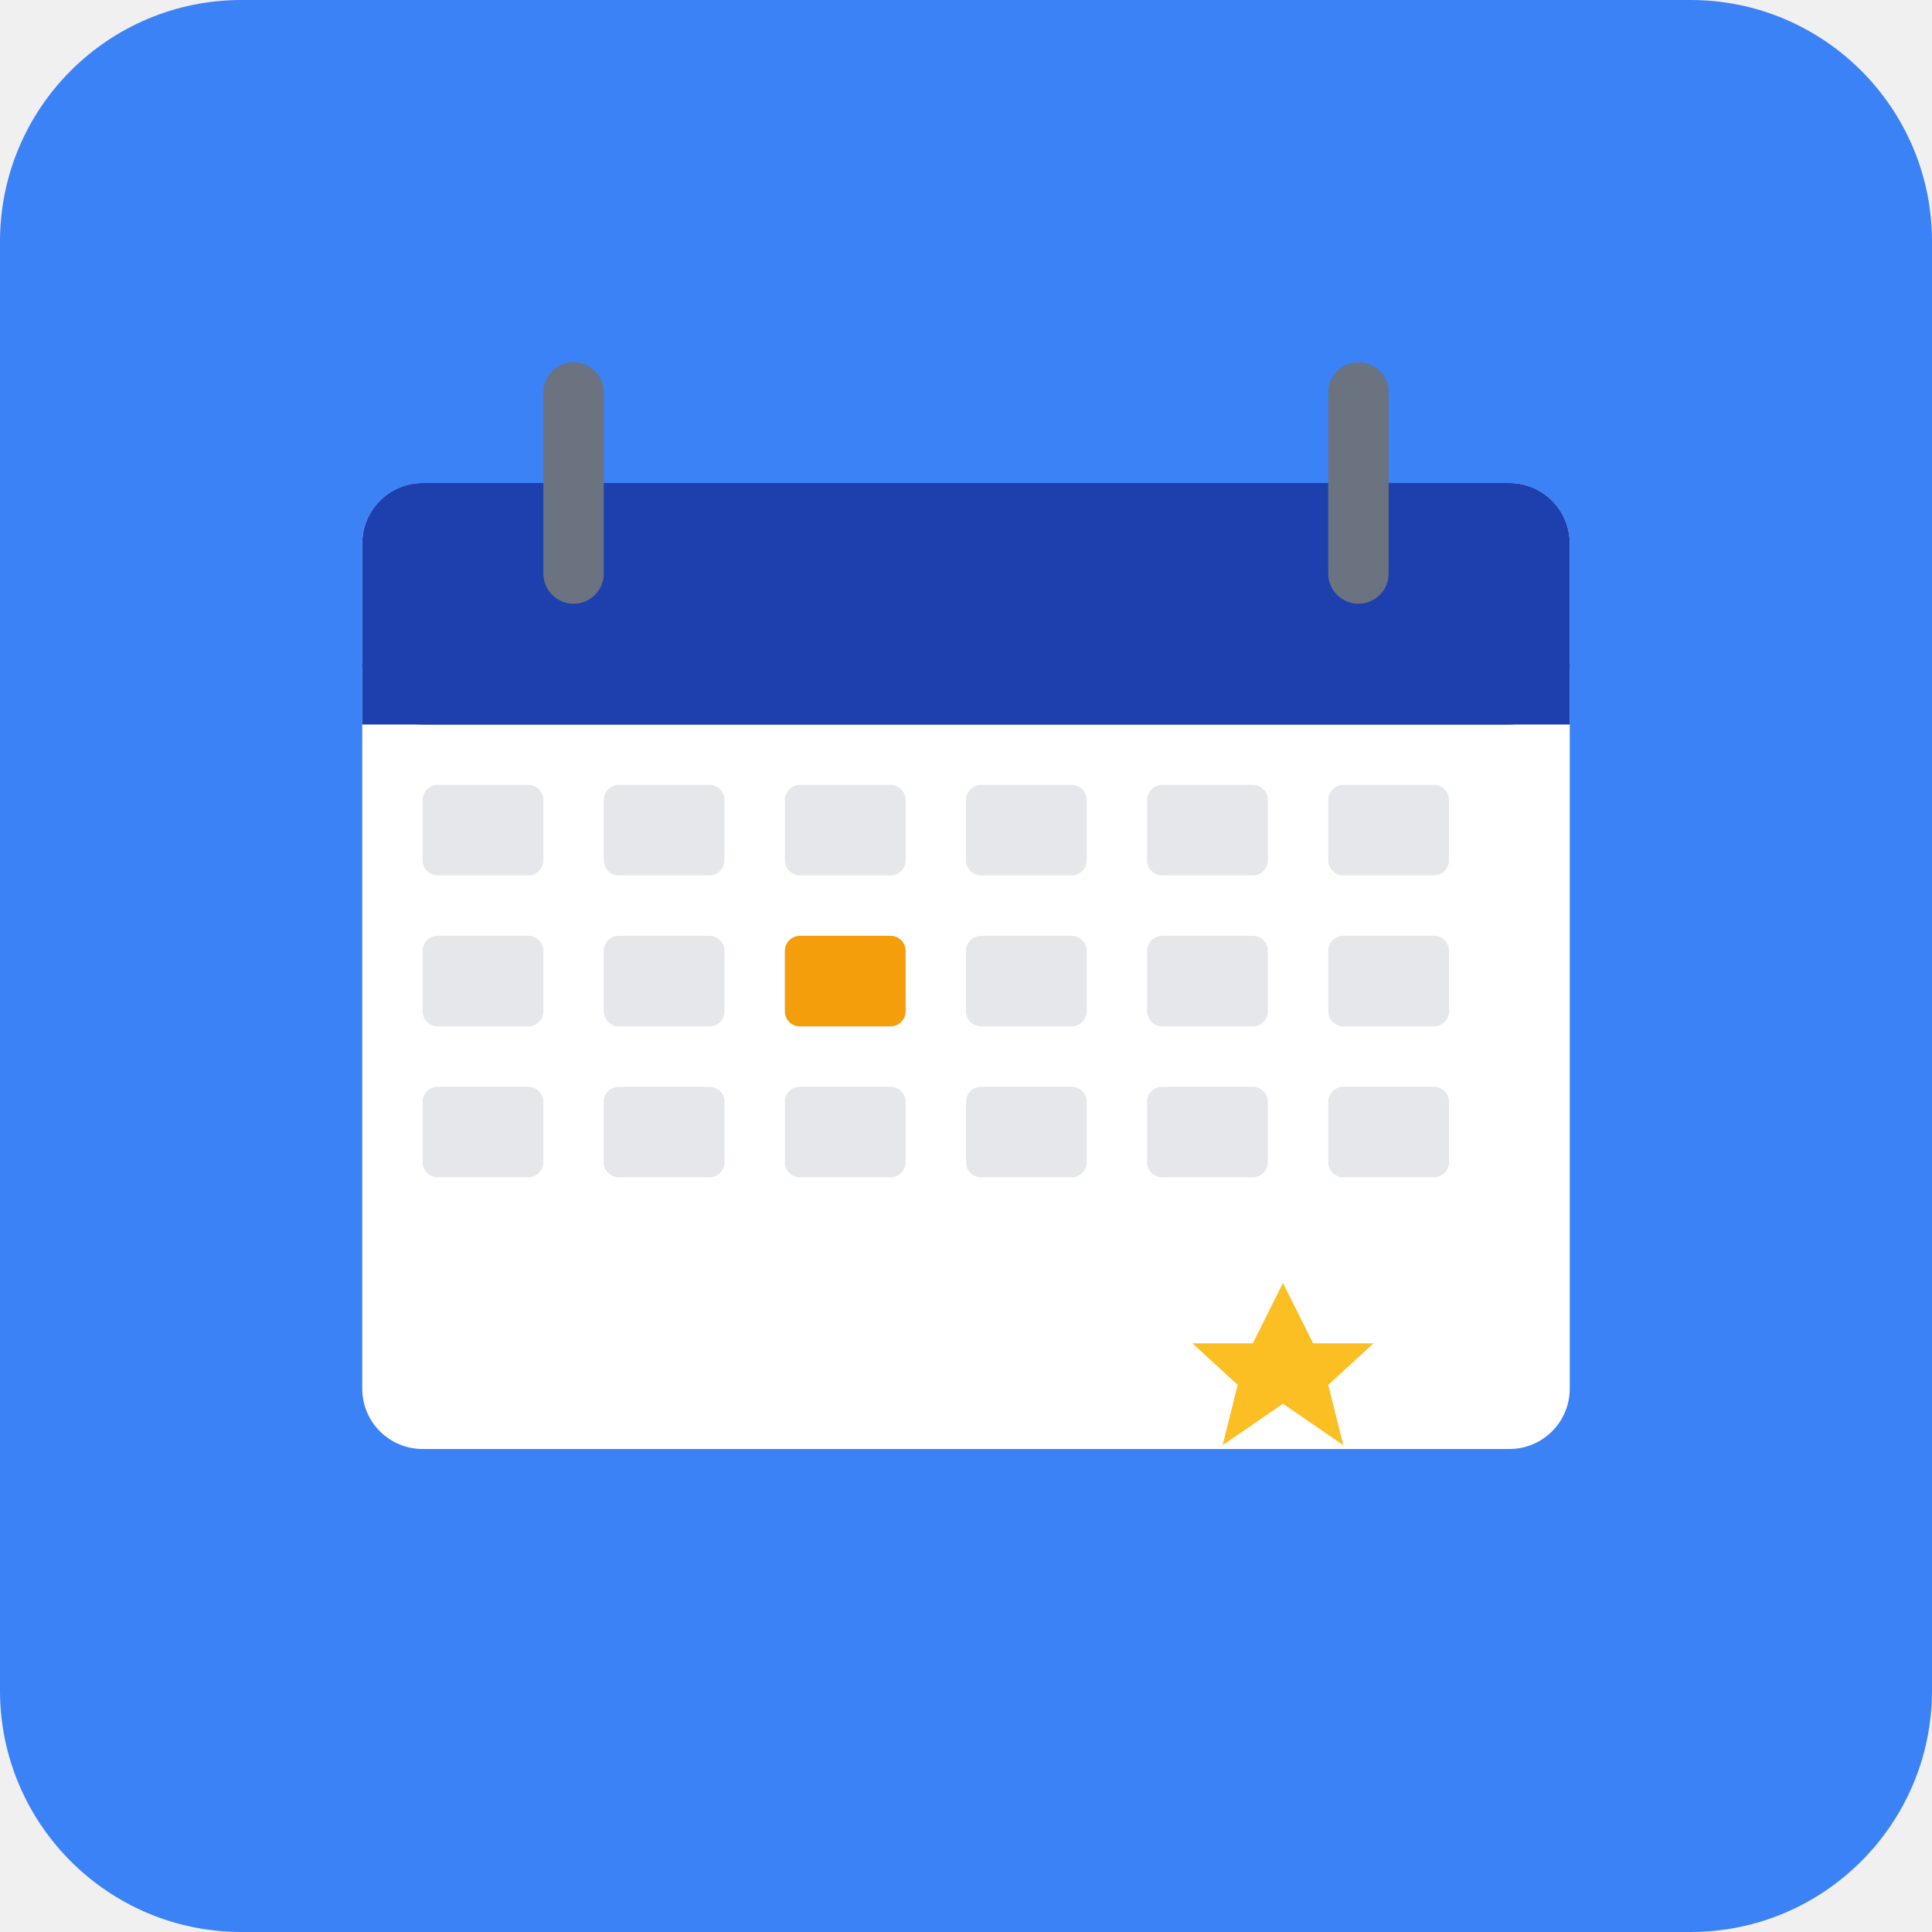
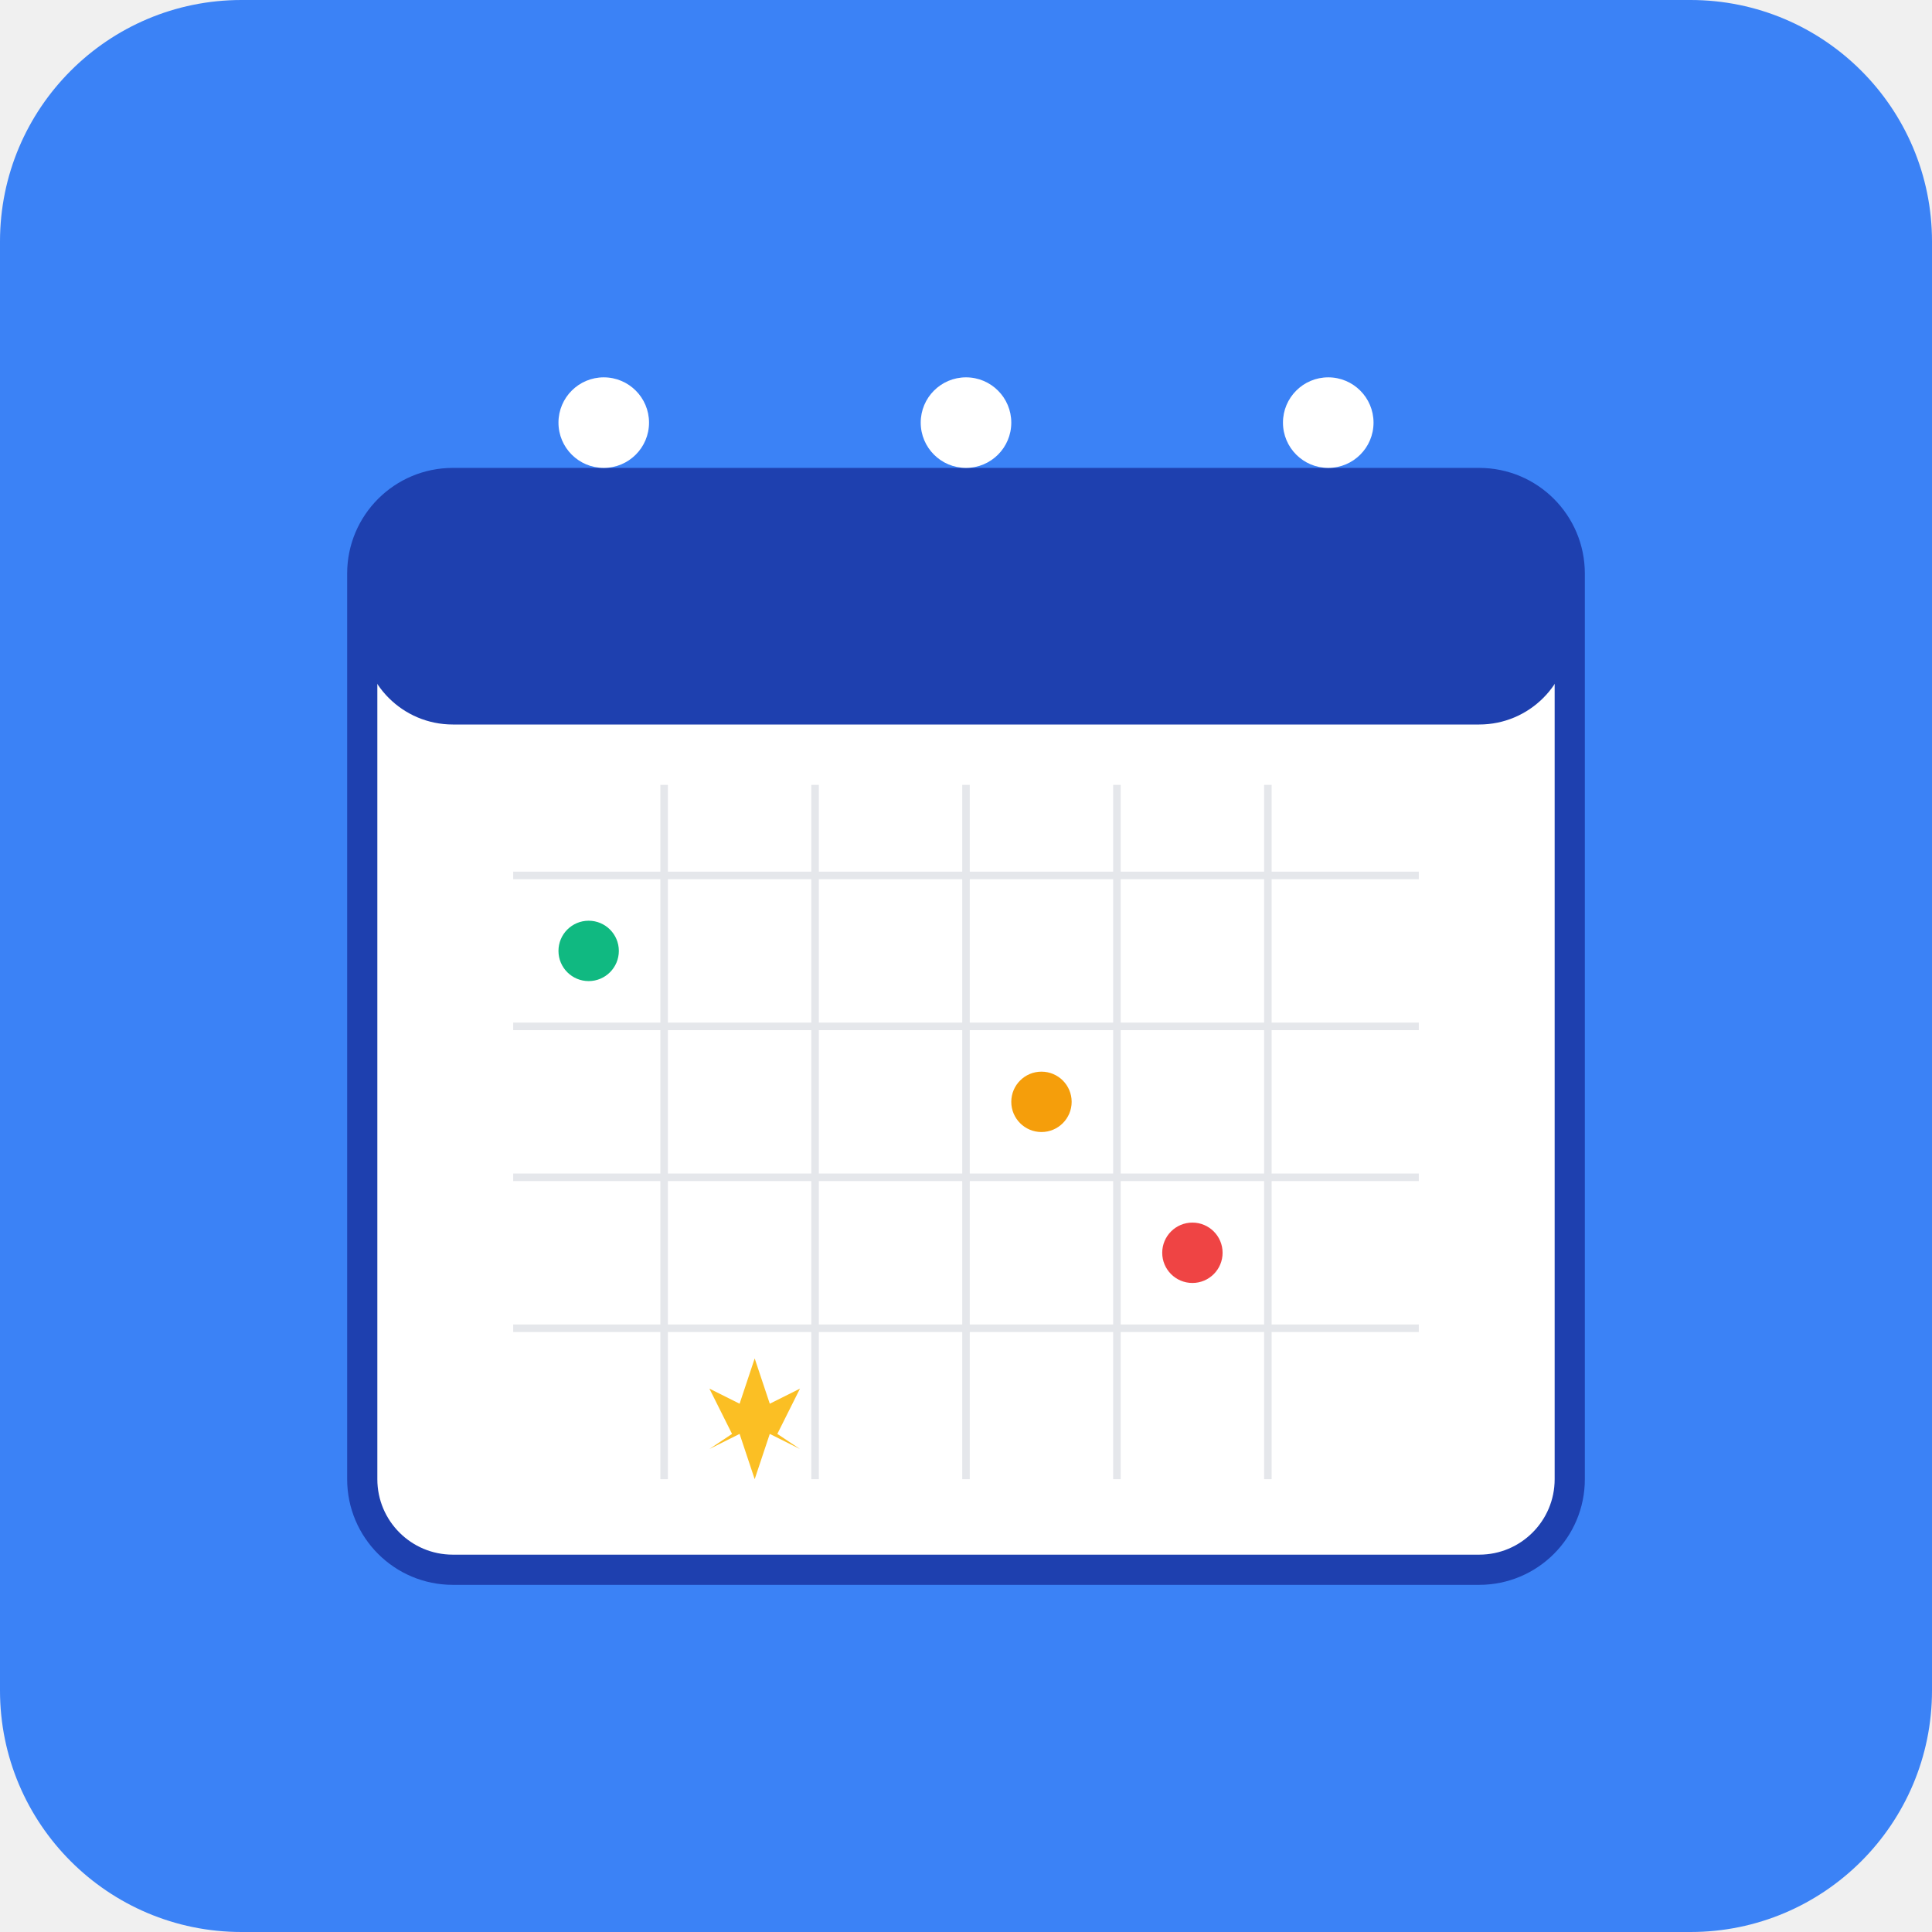
- <svg xmlns="http://www.w3.org/2000/svg" width="512" height="512" viewBox="0 0 512 512">
-   <rect width="512" height="512" fill="#3b82f6" rx="64" />
-   <rect x="96" y="128" width="320" height="256" fill="white" rx="16" />
-   <rect x="96" y="128" width="320" height="64" fill="#1e40af" rx="16" />
-   <rect x="96" y="176" width="320" height="16" fill="#1e40af" />
-   <rect x="144" y="96" width="16" height="64" fill="#6b7280" rx="8" />
-   <rect x="352" y="96" width="16" height="64" fill="#6b7280" rx="8" />
-   <g fill="#e5e7eb">
-     <rect x="112" y="208" width="32" height="24" rx="4" />
-     <rect x="160" y="208" width="32" height="24" rx="4" />
-     <rect x="208" y="208" width="32" height="24" rx="4" />
-     <rect x="256" y="208" width="32" height="24" rx="4" />
-     <rect x="304" y="208" width="32" height="24" rx="4" />
-     <rect x="352" y="208" width="32" height="24" rx="4" />
-     <rect x="112" y="248" width="32" height="24" rx="4" />
-     <rect x="160" y="248" width="32" height="24" rx="4" />
-     <rect x="208" y="248" width="32" height="24" rx="4" />
-     <rect x="256" y="248" width="32" height="24" rx="4" />
-     <rect x="304" y="248" width="32" height="24" rx="4" />
-     <rect x="352" y="248" width="32" height="24" rx="4" />
-     <rect x="112" y="288" width="32" height="24" rx="4" />
-     <rect x="160" y="288" width="32" height="24" rx="4" />
-     <rect x="208" y="288" width="32" height="24" rx="4" />
-     <rect x="256" y="288" width="32" height="24" rx="4" />
-     <rect x="304" y="288" width="32" height="24" rx="4" />
-     <rect x="352" y="288" width="32" height="24" rx="4" />
-   </g>
-   <rect x="208" y="248" width="32" height="24" fill="#f59e0b" rx="4" />
-   <path d="M340 340 L348 356 L364 356 L352 367 L356 383 L340 372 L324 383 L328 367 L316 356 L332 356 Z" fill="#fbbf24" />
+ <svg xmlns="http://www.w3.org/2000/svg" width="512" height="512" viewBox="0 0 512 512" fill="none">
+   <rect width="512" height="512" rx="64" fill="#3B82F6" />
+   <rect x="96" y="128" width="320" height="288" rx="24" fill="white" stroke="#1E40AF" stroke-width="8" />
+   <rect x="96" y="128" width="320" height="64" rx="24" fill="#1E40AF" />
+   <circle cx="160" cy="112" r="12" fill="white" />
+   <circle cx="256" cy="112" r="12" fill="white" />
+   <circle cx="352" cy="112" r="12" fill="white" />
+   <line x1="136" y1="232" x2="376" y2="232" stroke="#E5E7EB" stroke-width="2" />
+   <line x1="136" y1="272" x2="376" y2="272" stroke="#E5E7EB" stroke-width="2" />
+   <line x1="136" y1="312" x2="376" y2="312" stroke="#E5E7EB" stroke-width="2" />
+   <line x1="136" y1="352" x2="376" y2="352" stroke="#E5E7EB" stroke-width="2" />
+   <line x1="176" y1="208" x2="176" y2="392" stroke="#E5E7EB" stroke-width="2" />
+   <line x1="216" y1="208" x2="216" y2="392" stroke="#E5E7EB" stroke-width="2" />
+   <line x1="256" y1="208" x2="256" y2="392" stroke="#E5E7EB" stroke-width="2" />
+   <line x1="296" y1="208" x2="296" y2="392" stroke="#E5E7EB" stroke-width="2" />
+   <line x1="336" y1="208" x2="336" y2="392" stroke="#E5E7EB" stroke-width="2" />
+   <circle cx="156" cy="252" r="8" fill="#10B981" />
+   <circle cx="276" cy="292" r="8" fill="#F59E0B" />
+   <circle cx="316" cy="332" r="8" fill="#EF4444" />
+   <path d="M196 372L200 360L204 372L212 368L206 380L212 384L204 380L200 392L196 380L188 384L194 380L188 368Z" fill="#FBBF24" />
</svg>
